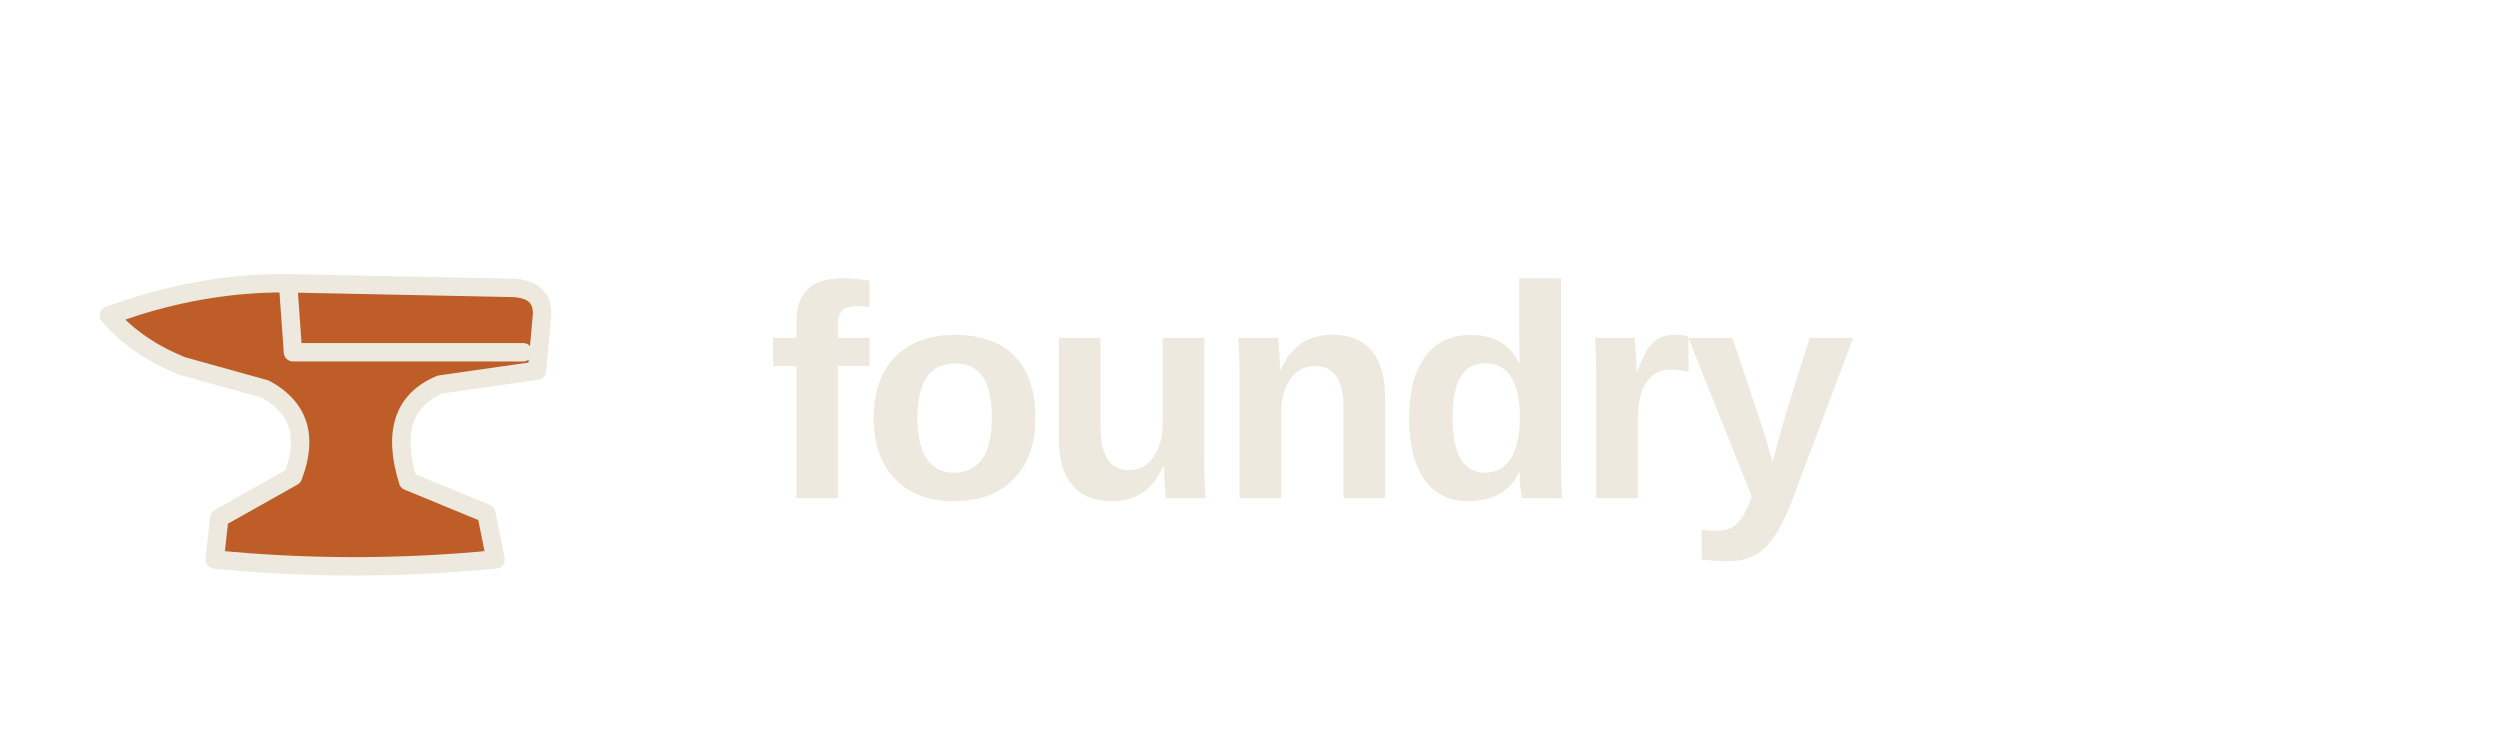
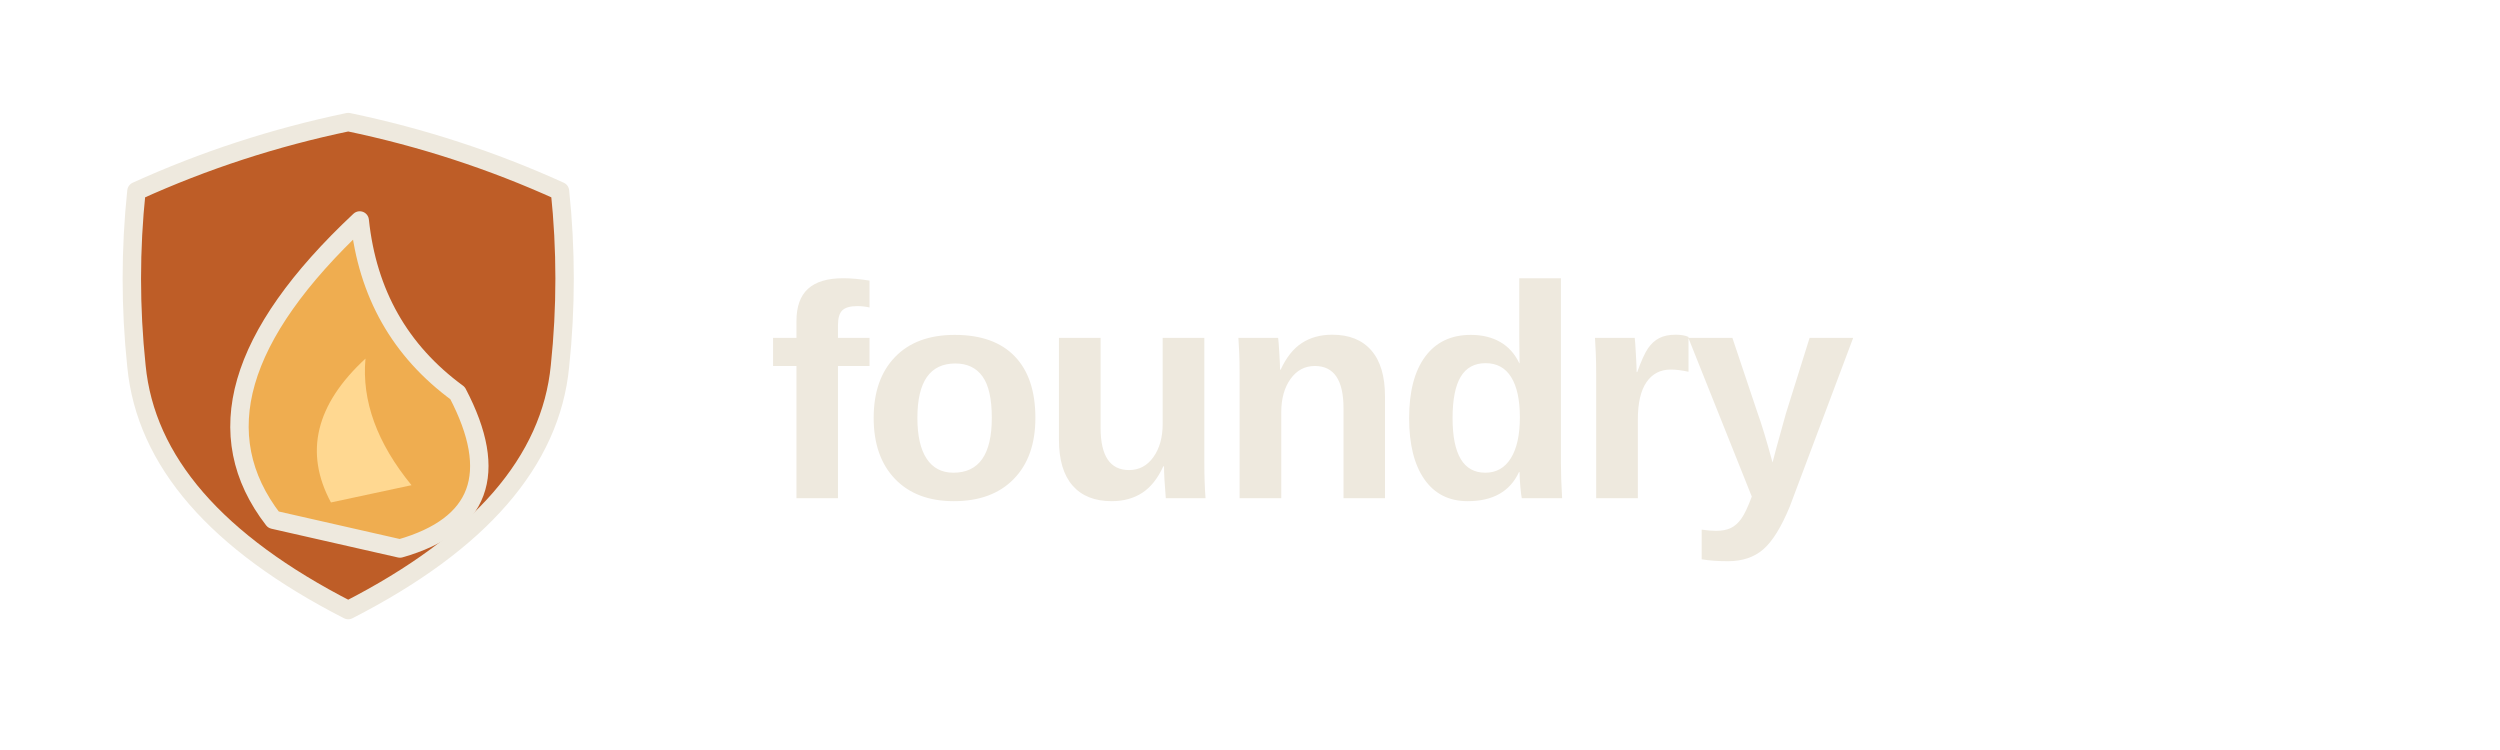
<svg xmlns="http://www.w3.org/2000/svg" width="1400" height="420" viewBox="0 0 1400 420">
  <g font-family="Segoe UI,Arial,sans-serif" fill="#eee9de">
    <g transform="translate(30 40) scale(2.578125)">
      <g stroke="#eee9de" stroke-width="4" stroke-linecap="round" stroke-linejoin="round">
-         <path d="M18 51Q34 46 50 46L99 47Q107 47 106 54L105 65 84 68Q72 73 77 89L94 96 96 106Q65 109 35 106L36 97 52 88Q57 75 46 69L28 64Q18 60 12 53Z" fill="#be5d27" />
-         <path d="M51 47L52 61 102 61" fill="none" />
+         <path d="M64 11Q88 16 110 26Q112 45 110 64Q107 95 64 117Q21 95 18 64Q16 45 18 26Q40 16 64 11Z" fill="#be5d27" />
+         <g transform="translate(64 68) scale(1.25) translate(2 99.5)" stroke-width="3.2">
+           <path d="M-15 -76Q-32 -98 0 -128Q2 -109 17 -98Q28 -77 7 -71Z" fill="#efad50" />
+           <path d="M-5 -79Q-12 -92 1 -104Q0 -93 9 -82Z" fill="#ffd891" stroke="none" />
+         </g>
      </g>
    </g>
    <text x="430" y="279" font-size="170" font-weight="700" letter-spacing="-4">foundry</text>
  </g>
</svg>
